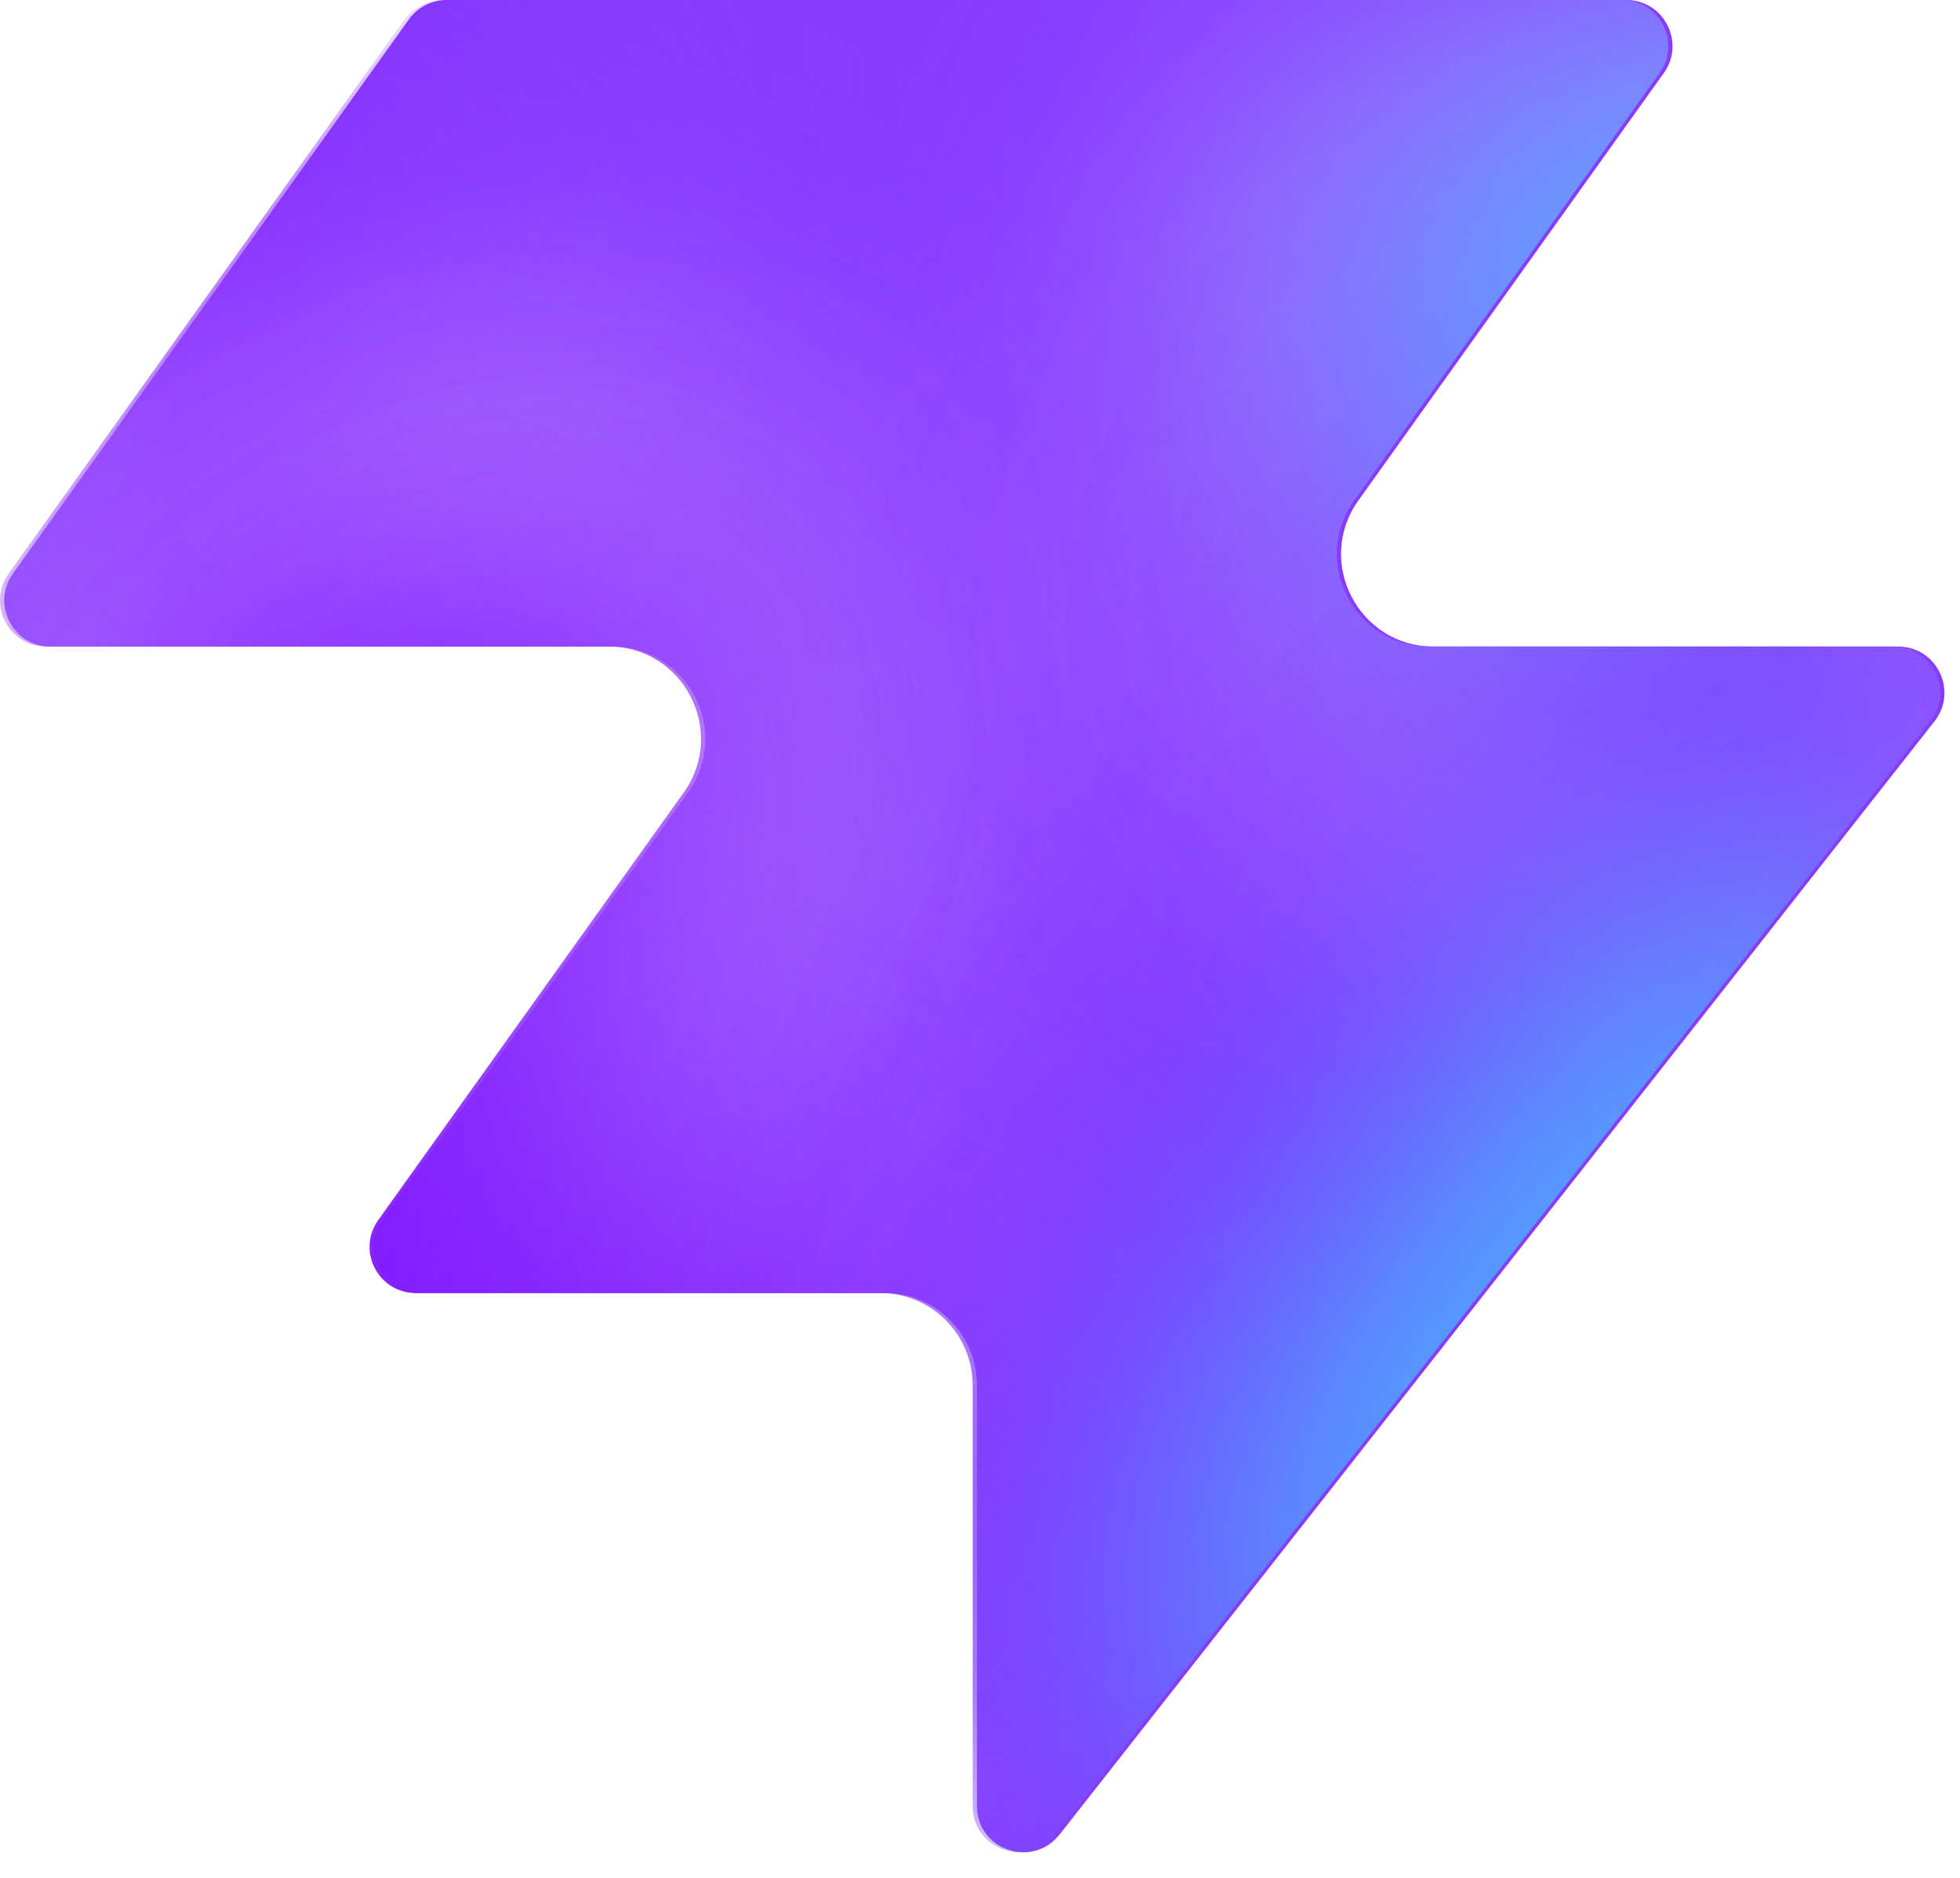
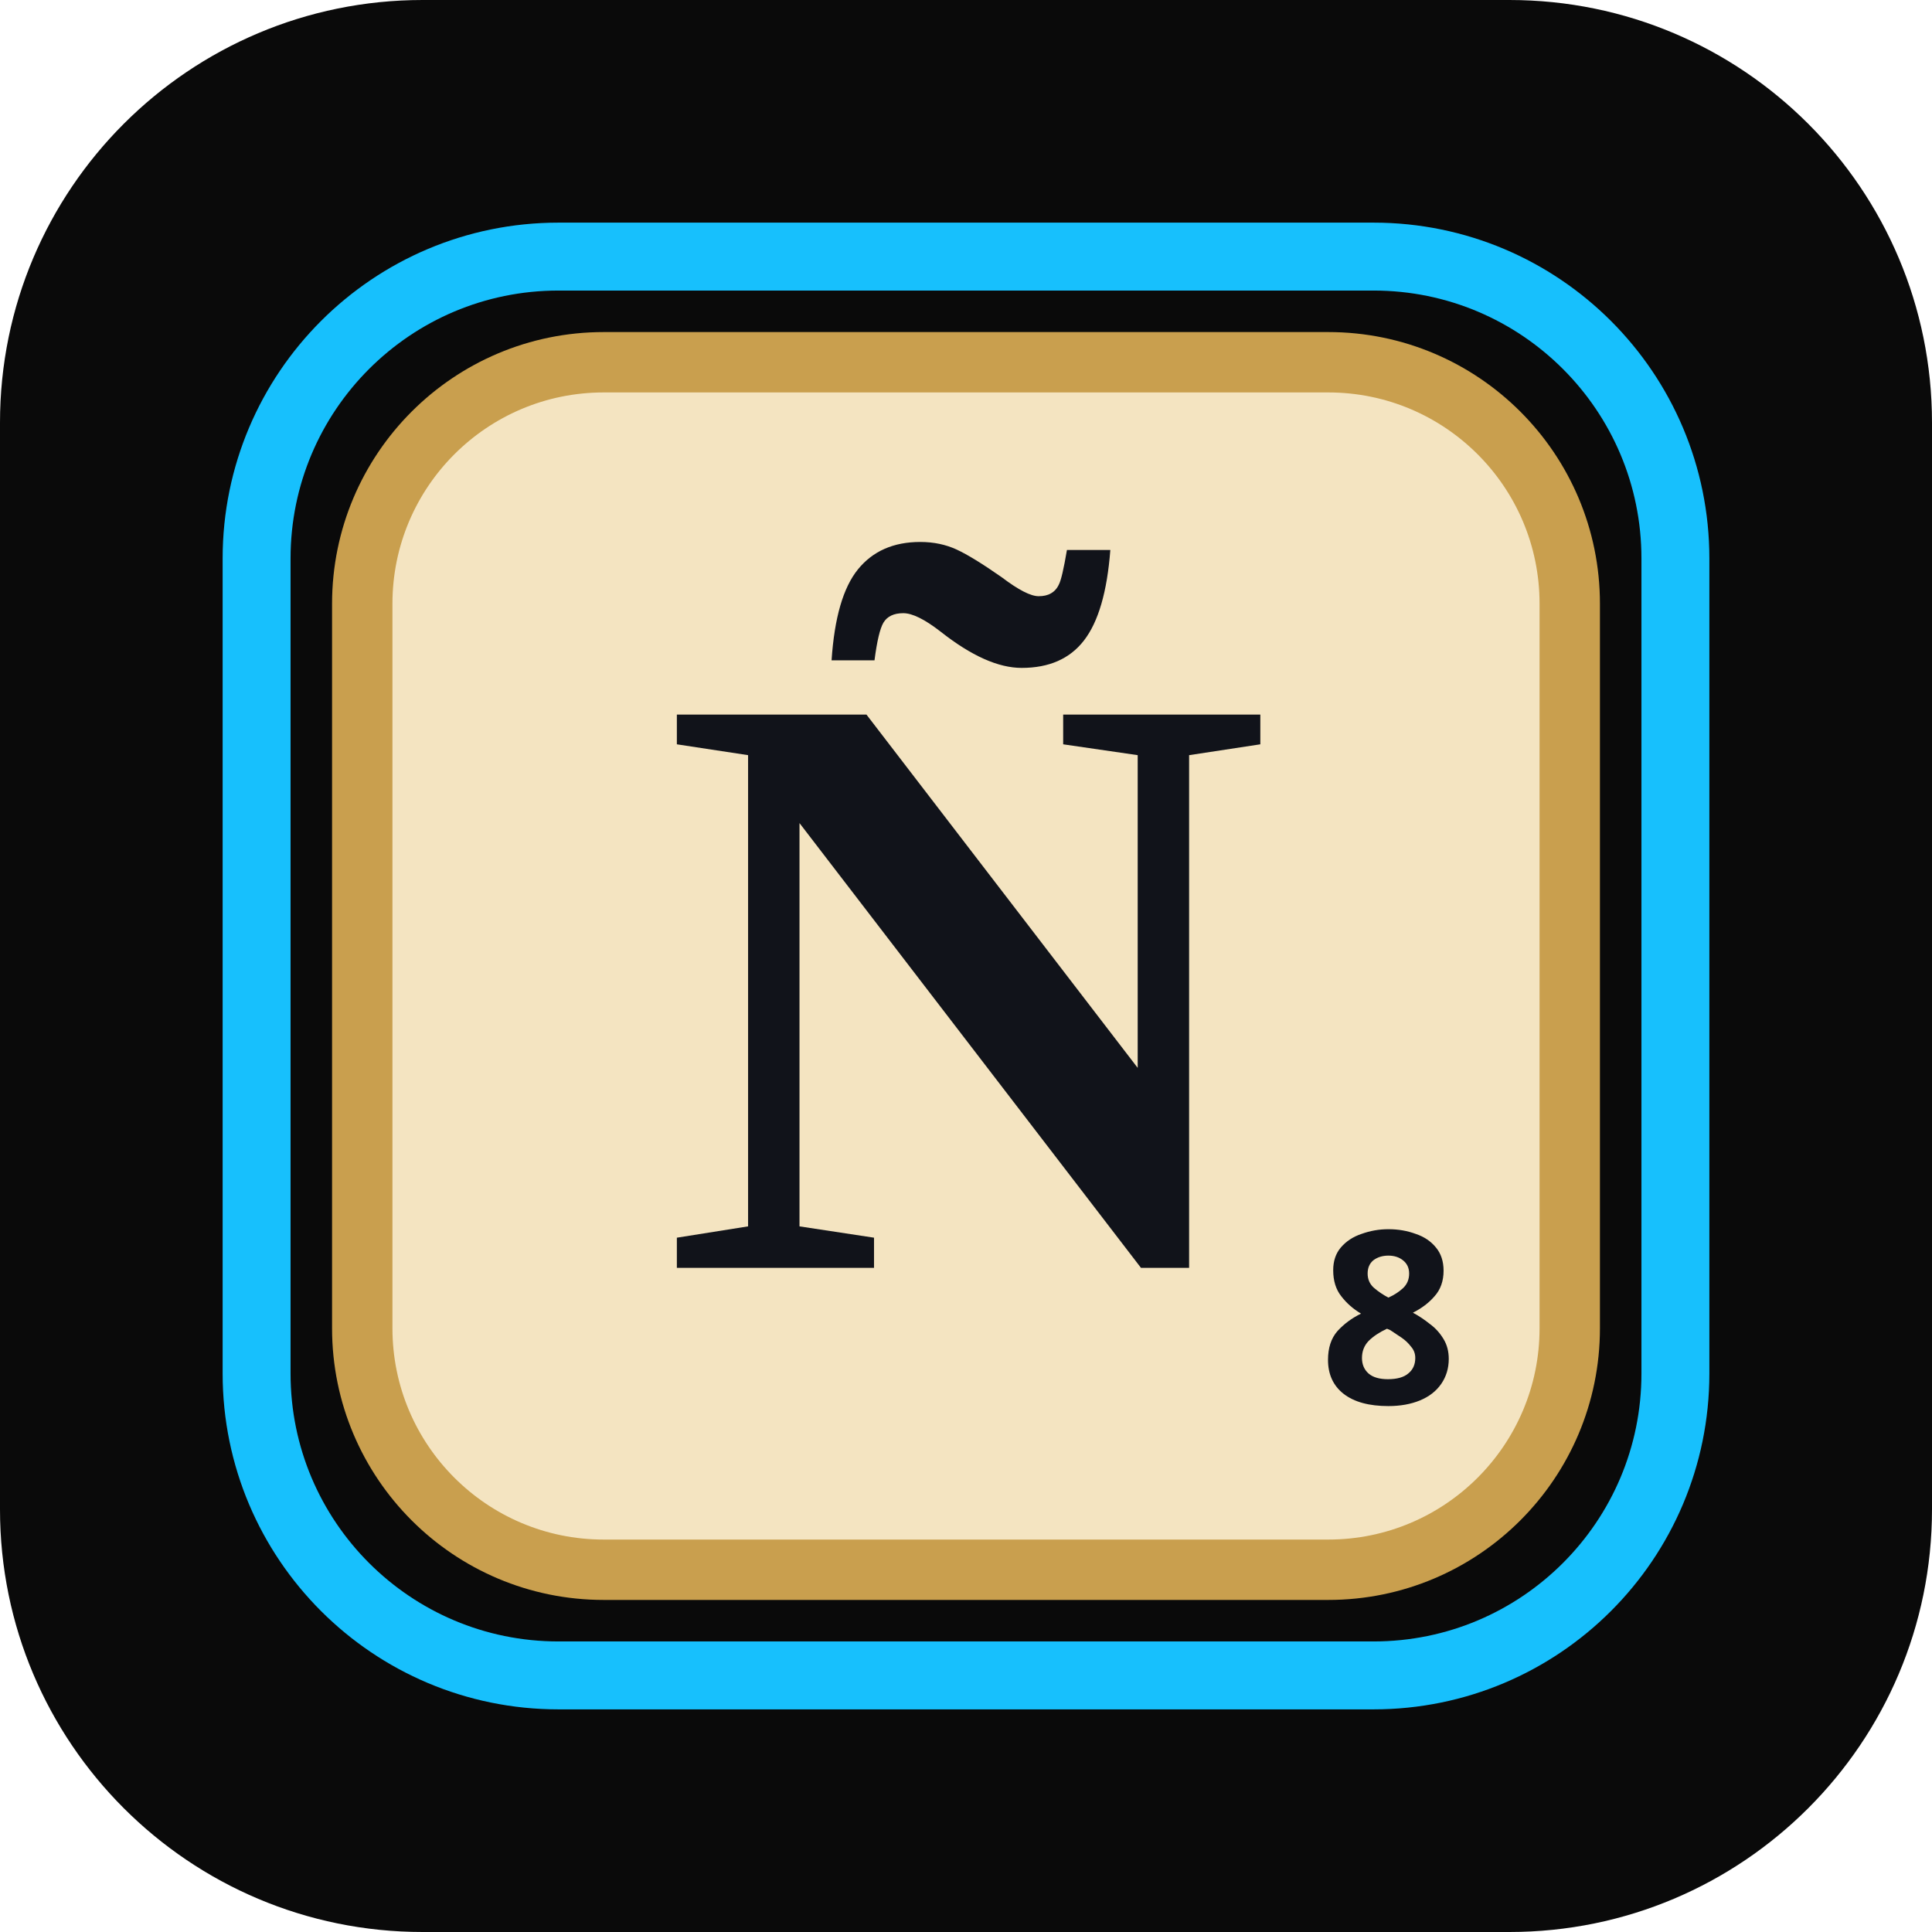
- <svg xmlns="http://www.w3.org/2000/svg" width="48" height="46" fill="none" viewBox="0 0 48 46">
-   <path fill="#863bff" d="M25.946 44.938c-.664.845-2.021.375-2.021-.698V33.937a2.26 2.26 0 0 0-2.262-2.262H10.287c-.92 0-1.456-1.04-.92-1.788l7.48-10.471c1.07-1.497 0-3.578-1.842-3.578H1.237c-.92 0-1.456-1.04-.92-1.788L10.013.474c.214-.297.556-.474.92-.474h28.894c.92 0 1.456 1.04.92 1.788l-7.48 10.471c-1.07 1.498 0 3.579 1.842 3.579h11.377c.943 0 1.473 1.088.89 1.83L25.947 44.94z" style="fill:#863bff;fill:color(display-p3 .525 .23 1);fill-opacity:1" />
-   <mask id="a" width="48" height="46" x="0" y="0" maskUnits="userSpaceOnUse" style="mask-type:alpha">
-     <path fill="#000" d="M25.842 44.938c-.664.844-2.021.375-2.021-.698V33.937a2.26 2.26 0 0 0-2.262-2.262H10.183c-.92 0-1.456-1.04-.92-1.788l7.48-10.471c1.07-1.498 0-3.579-1.842-3.579H1.133c-.92 0-1.456-1.04-.92-1.787L9.91.473c.214-.297.556-.474.92-.474h28.894c.92 0 1.456 1.04.92 1.788l-7.48 10.471c-1.07 1.498 0 3.578 1.842 3.578h11.377c.943 0 1.473 1.088.89 1.832L25.843 44.94z" style="fill:#000;fill-opacity:1" />
-   </mask>
-   <g mask="url(#a)">
-     <g filter="url(#b)">
-       <ellipse cx="5.508" cy="14.704" fill="#ede6ff" rx="5.508" ry="14.704" style="fill:#ede6ff;fill:color(display-p3 .927 .903 1);fill-opacity:1" transform="matrix(.00324 1 1 -.00324 -4.47 31.516)" />
-     </g>
-     <g filter="url(#c)">
-       <ellipse cx="10.399" cy="29.851" fill="#ede6ff" rx="10.399" ry="29.851" style="fill:#ede6ff;fill:color(display-p3 .927 .903 1);fill-opacity:1" transform="matrix(.00324 1 1 -.00324 -39.328 7.883)" />
-     </g>
-     <g filter="url(#d)">
-       <ellipse cx="5.508" cy="30.487" fill="#7e14ff" rx="5.508" ry="30.487" style="fill:#7e14ff;fill:color(display-p3 .492 .077 1);fill-opacity:1" transform="rotate(89.814 -25.913 -14.639)scale(1 -1)" />
-     </g>
-     <g filter="url(#e)">
-       <ellipse cx="5.508" cy="30.599" fill="#7e14ff" rx="5.508" ry="30.599" style="fill:#7e14ff;fill:color(display-p3 .492 .077 1);fill-opacity:1" transform="rotate(89.814 -32.644 -3.334)scale(1 -1)" />
-     </g>
-     <g filter="url(#f)">
-       <ellipse cx="5.508" cy="30.599" fill="#7e14ff" rx="5.508" ry="30.599" style="fill:#7e14ff;fill:color(display-p3 .492 .077 1);fill-opacity:1" transform="matrix(.00324 1 1 -.00324 -34.34 30.47)" />
-     </g>
-     <g filter="url(#g)">
-       <ellipse cx="14.072" cy="22.078" fill="#ede6ff" rx="14.072" ry="22.078" style="fill:#ede6ff;fill:color(display-p3 .927 .903 1);fill-opacity:1" transform="rotate(93.35 24.506 48.493)scale(-1 1)" />
-     </g>
-     <g filter="url(#h)">
-       <ellipse cx="3.47" cy="21.501" fill="#7e14ff" rx="3.47" ry="21.501" style="fill:#7e14ff;fill:color(display-p3 .492 .077 1);fill-opacity:1" transform="rotate(89.009 28.708 47.59)scale(-1 1)" />
-     </g>
-     <g filter="url(#i)">
-       <ellipse cx="3.47" cy="21.501" fill="#7e14ff" rx="3.47" ry="21.501" style="fill:#7e14ff;fill:color(display-p3 .492 .077 1);fill-opacity:1" transform="rotate(89.009 28.708 47.59)scale(-1 1)" />
-     </g>
-     <g filter="url(#j)">
-       <ellipse cx=".387" cy="8.972" fill="#7e14ff" rx="4.407" ry="29.108" style="fill:#7e14ff;fill:color(display-p3 .492 .077 1);fill-opacity:1" transform="rotate(39.51 .387 8.972)" />
-     </g>
-     <g filter="url(#k)">
-       <ellipse cx="47.523" cy="-6.092" fill="#7e14ff" rx="4.407" ry="29.108" style="fill:#7e14ff;fill:color(display-p3 .492 .077 1);fill-opacity:1" transform="rotate(37.892 47.523 -6.092)" />
-     </g>
-     <g filter="url(#l)">
-       <ellipse cx="41.412" cy="6.333" fill="#47bfff" rx="5.971" ry="9.665" style="fill:#47bfff;fill:color(display-p3 .28 .748 1);fill-opacity:1" transform="rotate(37.892 41.412 6.333)" />
-     </g>
-     <g filter="url(#m)">
-       <ellipse cx="-1.879" cy="38.332" fill="#7e14ff" rx="4.407" ry="29.108" style="fill:#7e14ff;fill:color(display-p3 .492 .077 1);fill-opacity:1" transform="rotate(37.892 -1.88 38.332)" />
-     </g>
-     <g filter="url(#n)">
-       <ellipse cx="-1.879" cy="38.332" fill="#7e14ff" rx="4.407" ry="29.108" style="fill:#7e14ff;fill:color(display-p3 .492 .077 1);fill-opacity:1" transform="rotate(37.892 -1.88 38.332)" />
-     </g>
-     <g filter="url(#o)">
-       <ellipse cx="35.651" cy="29.907" fill="#7e14ff" rx="4.407" ry="29.108" style="fill:#7e14ff;fill:color(display-p3 .492 .077 1);fill-opacity:1" transform="rotate(37.892 35.651 29.907)" />
-     </g>
-     <g filter="url(#p)">
-       <ellipse cx="38.418" cy="32.4" fill="#47bfff" rx="5.971" ry="15.297" style="fill:#47bfff;fill:color(display-p3 .28 .748 1);fill-opacity:1" transform="rotate(37.892 38.418 32.4)" />
-     </g>
-   </g>
-   <defs>
-     <filter id="b" width="60.045" height="41.654" x="-19.77" y="16.149" color-interpolation-filters="sRGB" filterUnits="userSpaceOnUse">
-       <feFlood flood-opacity="0" result="BackgroundImageFix" />
-       <feBlend in="SourceGraphic" in2="BackgroundImageFix" result="shape" />
-       <feGaussianBlur result="effect1_foregroundBlur_2002_17158" stdDeviation="7.659" />
-     </filter>
-     <filter id="c" width="90.34" height="51.437" x="-54.613" y="-7.533" color-interpolation-filters="sRGB" filterUnits="userSpaceOnUse">
-       <feFlood flood-opacity="0" result="BackgroundImageFix" />
-       <feBlend in="SourceGraphic" in2="BackgroundImageFix" result="shape" />
-       <feGaussianBlur result="effect1_foregroundBlur_2002_17158" stdDeviation="7.659" />
-     </filter>
-     <filter id="d" width="79.355" height="29.4" x="-49.64" y="2.03" color-interpolation-filters="sRGB" filterUnits="userSpaceOnUse">
-       <feFlood flood-opacity="0" result="BackgroundImageFix" />
-       <feBlend in="SourceGraphic" in2="BackgroundImageFix" result="shape" />
-       <feGaussianBlur result="effect1_foregroundBlur_2002_17158" stdDeviation="4.596" />
-     </filter>
-     <filter id="e" width="79.579" height="29.4" x="-45.045" y="20.029" color-interpolation-filters="sRGB" filterUnits="userSpaceOnUse">
-       <feFlood flood-opacity="0" result="BackgroundImageFix" />
-       <feBlend in="SourceGraphic" in2="BackgroundImageFix" result="shape" />
-       <feGaussianBlur result="effect1_foregroundBlur_2002_17158" stdDeviation="4.596" />
-     </filter>
-     <filter id="f" width="79.579" height="29.4" x="-43.513" y="21.178" color-interpolation-filters="sRGB" filterUnits="userSpaceOnUse">
-       <feFlood flood-opacity="0" result="BackgroundImageFix" />
-       <feBlend in="SourceGraphic" in2="BackgroundImageFix" result="shape" />
-       <feGaussianBlur result="effect1_foregroundBlur_2002_17158" stdDeviation="4.596" />
-     </filter>
-     <filter id="g" width="74.749" height="58.852" x="15.756" y="-17.901" color-interpolation-filters="sRGB" filterUnits="userSpaceOnUse">
-       <feFlood flood-opacity="0" result="BackgroundImageFix" />
-       <feBlend in="SourceGraphic" in2="BackgroundImageFix" result="shape" />
-       <feGaussianBlur result="effect1_foregroundBlur_2002_17158" stdDeviation="7.659" />
-     </filter>
-     <filter id="h" width="61.377" height="25.362" x="23.548" y="2.284" color-interpolation-filters="sRGB" filterUnits="userSpaceOnUse">
-       <feFlood flood-opacity="0" result="BackgroundImageFix" />
-       <feBlend in="SourceGraphic" in2="BackgroundImageFix" result="shape" />
-       <feGaussianBlur result="effect1_foregroundBlur_2002_17158" stdDeviation="4.596" />
-     </filter>
-     <filter id="i" width="61.377" height="25.362" x="23.548" y="2.284" color-interpolation-filters="sRGB" filterUnits="userSpaceOnUse">
-       <feFlood flood-opacity="0" result="BackgroundImageFix" />
-       <feBlend in="SourceGraphic" in2="BackgroundImageFix" result="shape" />
-       <feGaussianBlur result="effect1_foregroundBlur_2002_17158" stdDeviation="4.596" />
-     </filter>
-     <filter id="j" width="56.045" height="63.649" x="-27.636" y="-22.853" color-interpolation-filters="sRGB" filterUnits="userSpaceOnUse">
-       <feFlood flood-opacity="0" result="BackgroundImageFix" />
-       <feBlend in="SourceGraphic" in2="BackgroundImageFix" result="shape" />
-       <feGaussianBlur result="effect1_foregroundBlur_2002_17158" stdDeviation="4.596" />
-     </filter>
-     <filter id="k" width="54.814" height="64.646" x="20.116" y="-38.415" color-interpolation-filters="sRGB" filterUnits="userSpaceOnUse">
-       <feFlood flood-opacity="0" result="BackgroundImageFix" />
-       <feBlend in="SourceGraphic" in2="BackgroundImageFix" result="shape" />
-       <feGaussianBlur result="effect1_foregroundBlur_2002_17158" stdDeviation="4.596" />
-     </filter>
-     <filter id="l" width="33.541" height="35.313" x="24.641" y="-11.323" color-interpolation-filters="sRGB" filterUnits="userSpaceOnUse">
-       <feFlood flood-opacity="0" result="BackgroundImageFix" />
-       <feBlend in="SourceGraphic" in2="BackgroundImageFix" result="shape" />
-       <feGaussianBlur result="effect1_foregroundBlur_2002_17158" stdDeviation="4.596" />
-     </filter>
-     <filter id="m" width="54.814" height="64.646" x="-29.286" y="6.009" color-interpolation-filters="sRGB" filterUnits="userSpaceOnUse">
-       <feFlood flood-opacity="0" result="BackgroundImageFix" />
-       <feBlend in="SourceGraphic" in2="BackgroundImageFix" result="shape" />
-       <feGaussianBlur result="effect1_foregroundBlur_2002_17158" stdDeviation="4.596" />
-     </filter>
-     <filter id="n" width="54.814" height="64.646" x="-29.286" y="6.009" color-interpolation-filters="sRGB" filterUnits="userSpaceOnUse">
-       <feFlood flood-opacity="0" result="BackgroundImageFix" />
-       <feBlend in="SourceGraphic" in2="BackgroundImageFix" result="shape" />
-       <feGaussianBlur result="effect1_foregroundBlur_2002_17158" stdDeviation="4.596" />
-     </filter>
-     <filter id="o" width="54.814" height="64.646" x="8.244" y="-2.416" color-interpolation-filters="sRGB" filterUnits="userSpaceOnUse">
-       <feFlood flood-opacity="0" result="BackgroundImageFix" />
-       <feBlend in="SourceGraphic" in2="BackgroundImageFix" result="shape" />
-       <feGaussianBlur result="effect1_foregroundBlur_2002_17158" stdDeviation="4.596" />
-     </filter>
-     <filter id="p" width="39.409" height="43.623" x="18.713" y="10.588" color-interpolation-filters="sRGB" filterUnits="userSpaceOnUse">
-       <feFlood flood-opacity="0" result="BackgroundImageFix" />
-       <feBlend in="SourceGraphic" in2="BackgroundImageFix" result="shape" />
-       <feGaussianBlur result="effect1_foregroundBlur_2002_17158" stdDeviation="4.596" />
-     </filter>
-   </defs>
+ <svg xmlns="http://www.w3.org/2000/svg" viewBox="0 0 64 64" role="img" aria-label="Fast Scrabble">
+   <rect width="64" height="64" rx="14" fill="#0A0A0A" />
+   <rect x="8.5" y="8.5" width="47" height="47" rx="10" fill="none" stroke="#17C0FD" stroke-width="2.25" />
+   <rect x="12" y="12" width="40" height="40" rx="8" fill="#F4E4C1" stroke="#C99F4E" stroke-width="2" />
+   <text x="32" y="42" text-anchor="middle" font-family="Georgia, 'Times New Roman', serif" font-size="28" font-weight="700" fill="#11131A">Ñ</text>
+   <text x="46" y="46.5" text-anchor="middle" font-family="system-ui, sans-serif" font-size="8" font-weight="700" fill="#11131A">8</text>
</svg>
